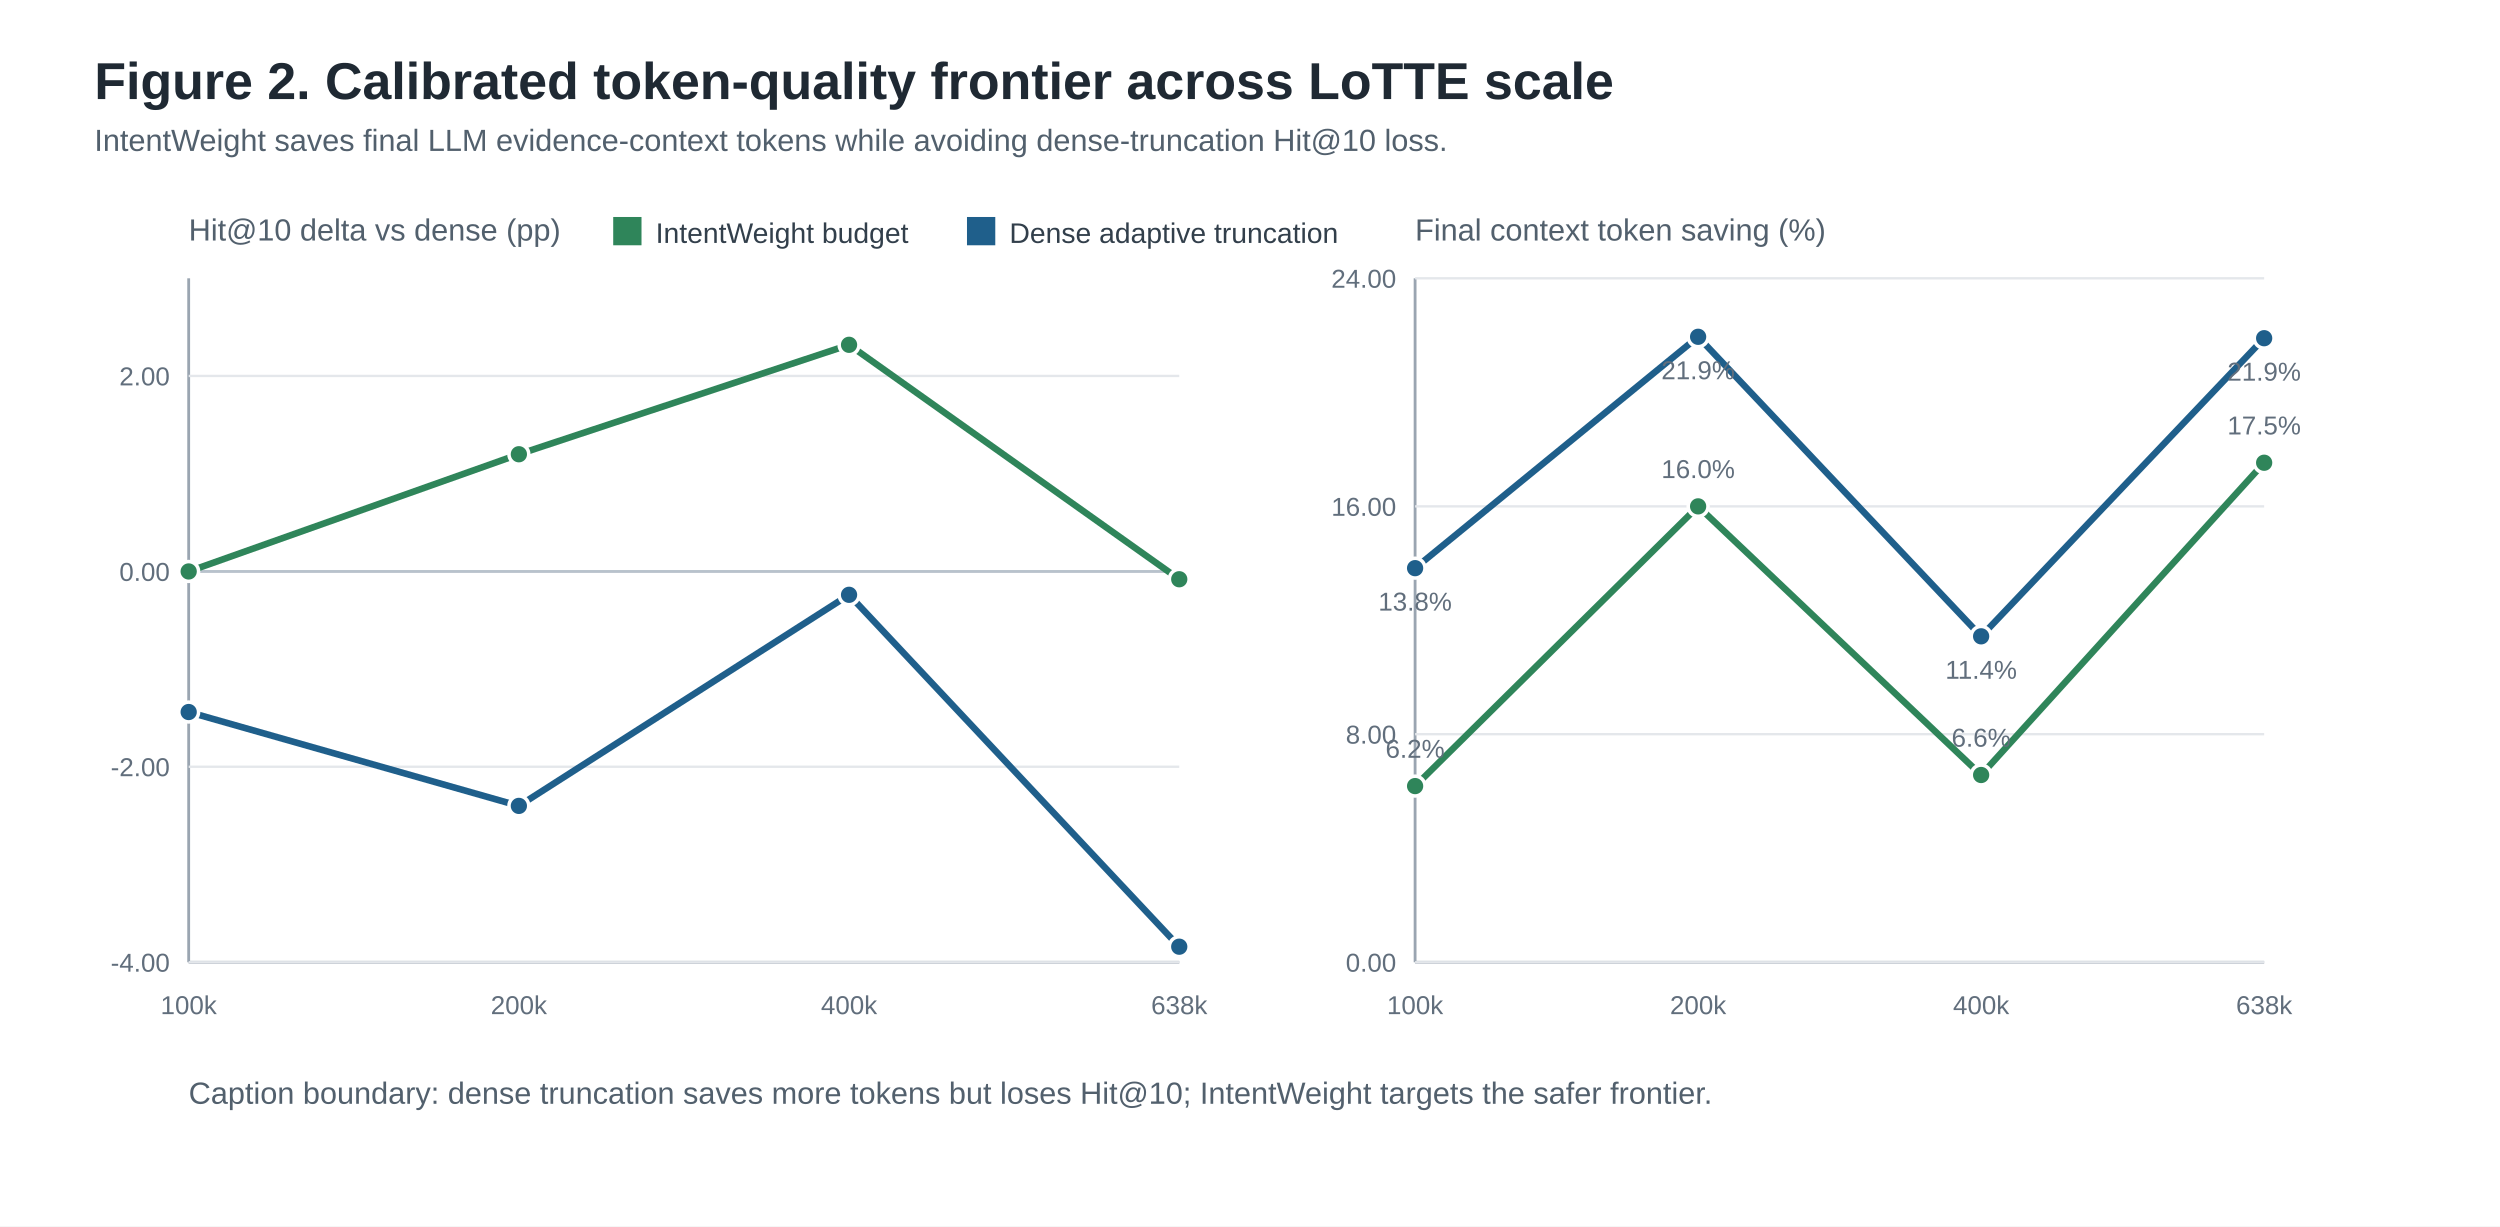
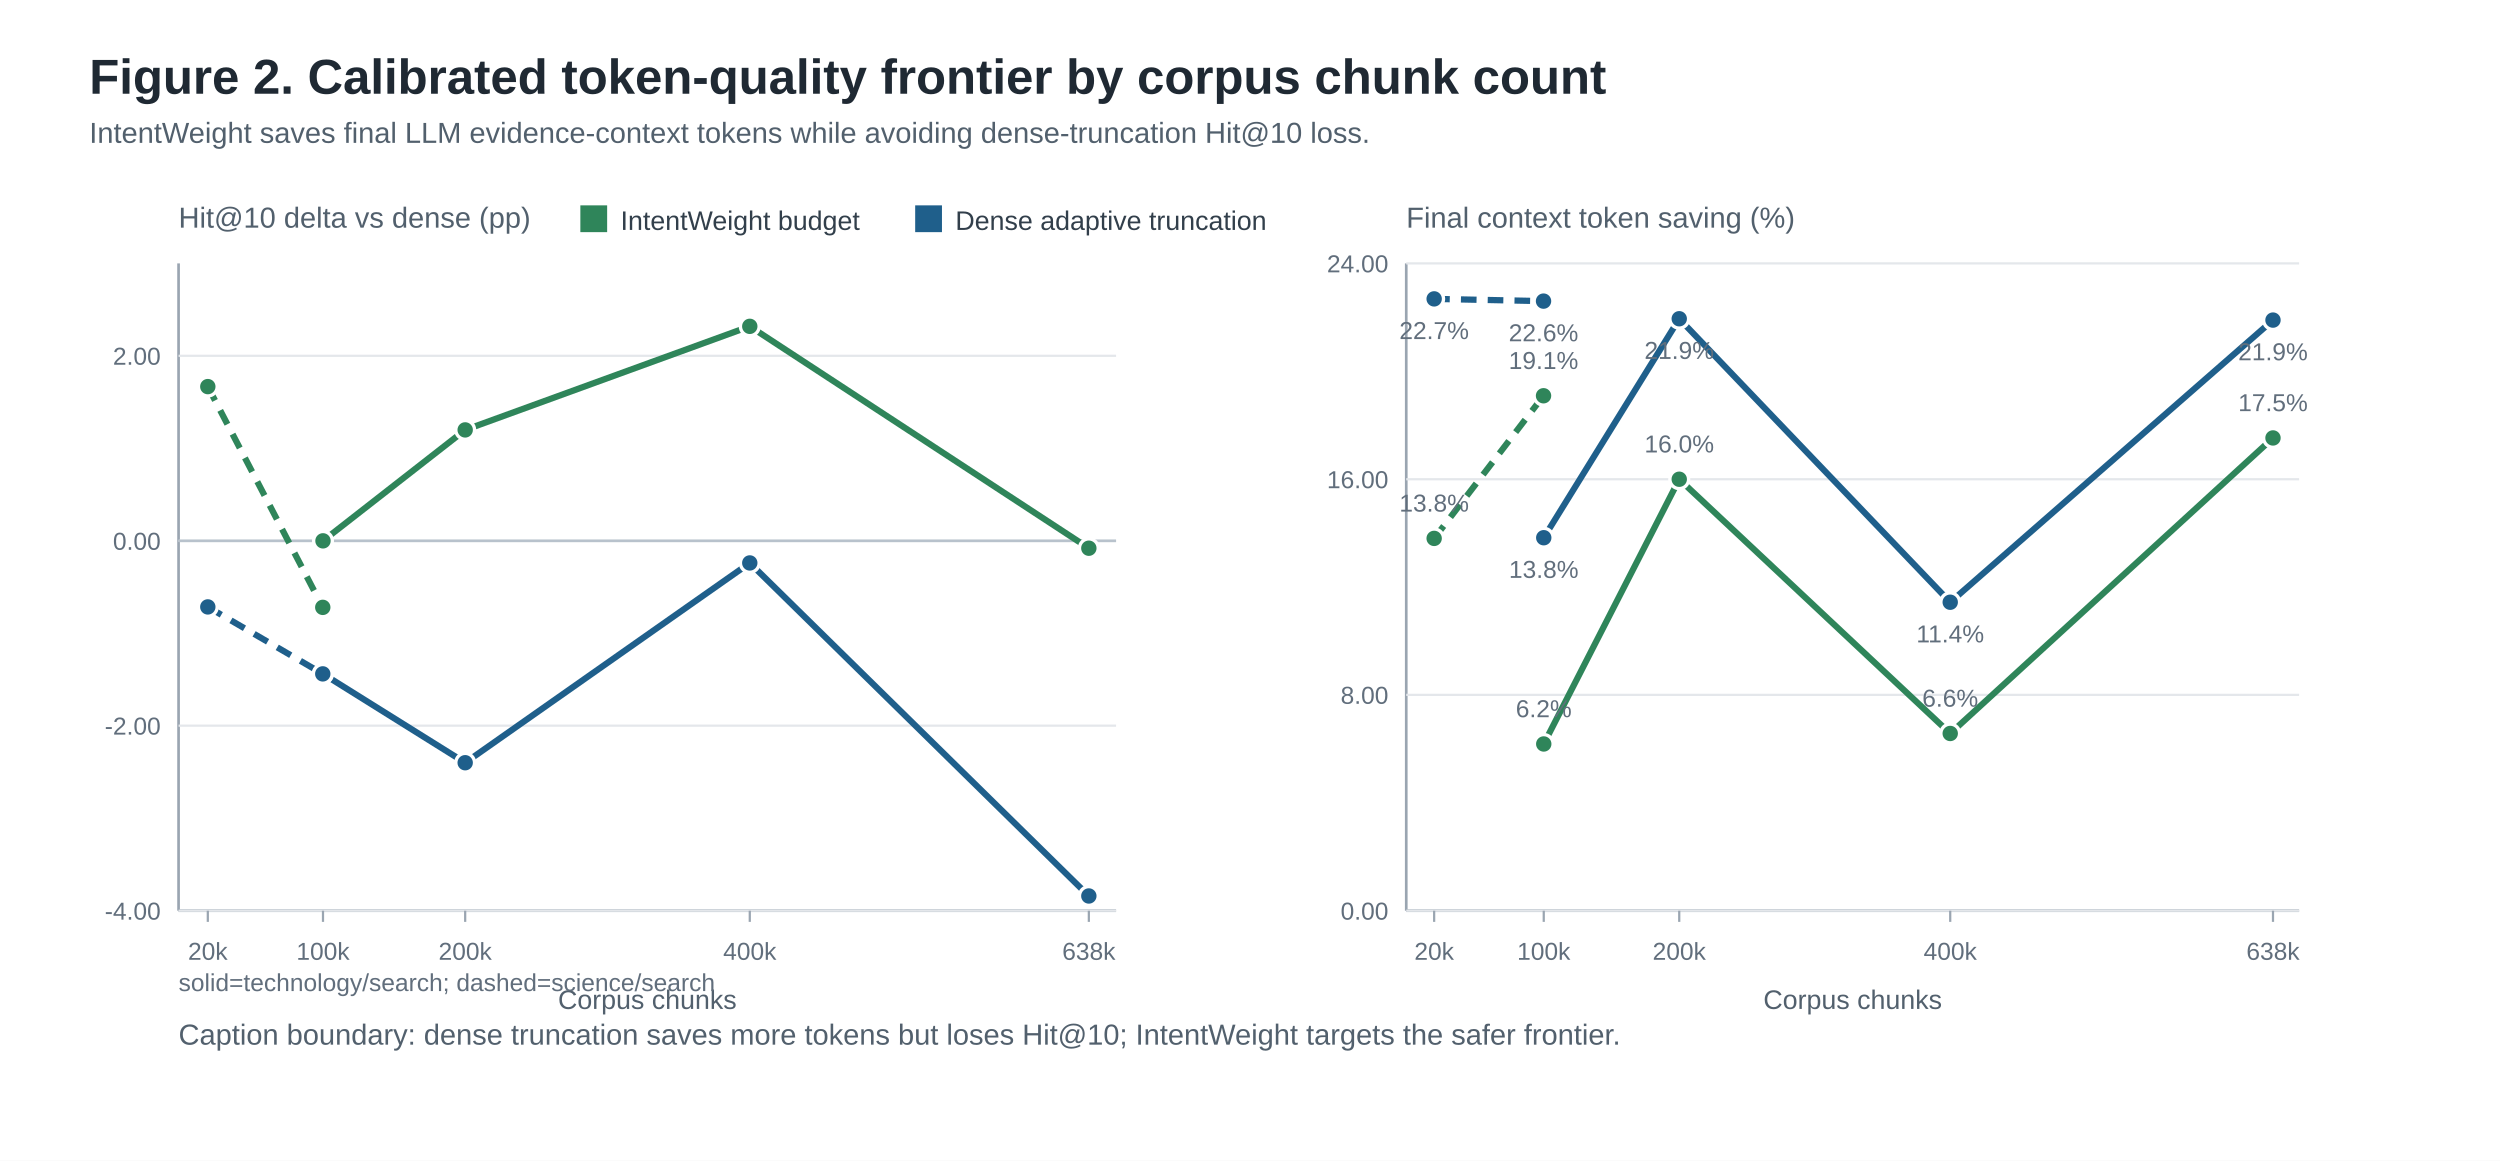
- <svg xmlns="http://www.w3.org/2000/svg" width="1060" height="520" viewBox="0 0 1060 520" role="img">
+ <svg xmlns="http://www.w3.org/2000/svg" width="1120" height="520" viewBox="0 0 1120 520" role="img">
  <defs>
    <marker id="arrow" markerWidth="10" markerHeight="10" refX="9" refY="3" orient="auto" markerUnits="strokeWidth">
      <path d="M0,0 L0,6 L9,3 z" fill="#425466" />
    </marker>
    <style>
text { font-family: Arial, Helvetica, sans-serif; fill: #1f2933; }
.title { font-size: 22px; font-weight: 700; }
.subtitle { font-size: 13px; fill: #52606d; }
.axis { stroke: #9aa5b1; stroke-width: 1; }
.grid { stroke: #e4e7eb; stroke-width: 1; }
.label { font-size: 12px; fill: #52606d; }
.tick { font-size: 11px; fill: #616e7c; }
.legend { font-size: 12px; fill: #323f4b; }
.box-title { font-size: 13px; font-weight: 700; }
.box-text { font-size: 11px; fill: #52606d; }
</style>
  </defs>
  <rect width="100%" height="100%" fill="#ffffff" />
-   <text x="40.0" y="42.0" class="title" text-anchor="start">Figure 2. Calibrated token-quality frontier across LoTTE scale</text>
+   <text x="40.0" y="42.0" class="title" text-anchor="start">Figure 2. Calibrated token-quality frontier by corpus chunk count</text>
  <text x="40.0" y="64.0" class="subtitle" text-anchor="start">IntentWeight saves final LLM evidence-context tokens while avoiding dense-truncation Hit@10 loss.</text>
  <line x1="80.0" y1="118.0" x2="80.0" y2="408.0" stroke="#9aa5b1" stroke-width="1.2" />
  <line x1="80.0" y1="408.0" x2="500.0" y2="408.0" stroke="#9aa5b1" stroke-width="1.2" />
  <text x="80.0" y="102.0" class="subtitle" text-anchor="start">Hit@10 delta vs dense (pp)</text>
  <line x1="80.0" y1="408.0" x2="500.0" y2="408.0" stroke="#e4e7eb" stroke-width="1.0" />
  <text x="72.0" y="412.0" class="tick" text-anchor="end">-4.00</text>
  <line x1="80.0" y1="325.1" x2="500.0" y2="325.1" stroke="#e4e7eb" stroke-width="1.0" />
  <text x="72.0" y="329.1" class="tick" text-anchor="end">-2.00</text>
  <line x1="80.0" y1="242.3" x2="500.0" y2="242.3" stroke="#e4e7eb" stroke-width="1.0" />
  <text x="72.0" y="246.3" class="tick" text-anchor="end">0.00</text>
  <line x1="80.0" y1="159.4" x2="500.0" y2="159.4" stroke="#e4e7eb" stroke-width="1.0" />
  <text x="72.0" y="163.4" class="tick" text-anchor="end">2.00</text>
-   <text x="80.0" y="430.0" class="tick" text-anchor="middle">100k</text>
-   <text x="220.0" y="430.0" class="tick" text-anchor="middle">200k</text>
-   <text x="360.0" y="430.0" class="tick" text-anchor="middle">400k</text>
-   <text x="500.0" y="430.0" class="tick" text-anchor="middle">638k</text>
+   <line x1="93.1" y1="408.0" x2="93.1" y2="413.0" stroke="#9aa5b1" stroke-width="1.0" />
+   <text x="93.1" y="430.0" class="tick" text-anchor="middle">20k</text>
+   <line x1="144.7" y1="408.0" x2="144.7" y2="413.0" stroke="#9aa5b1" stroke-width="1.0" />
+   <text x="144.7" y="430.0" class="tick" text-anchor="middle">100k</text>
+   <line x1="208.4" y1="408.0" x2="208.4" y2="413.0" stroke="#9aa5b1" stroke-width="1.0" />
+   <text x="208.4" y="430.0" class="tick" text-anchor="middle">200k</text>
+   <line x1="335.9" y1="408.0" x2="335.9" y2="413.0" stroke="#9aa5b1" stroke-width="1.0" />
+   <text x="335.9" y="430.0" class="tick" text-anchor="middle">400k</text>
+   <line x1="487.8" y1="408.0" x2="487.8" y2="413.0" stroke="#9aa5b1" stroke-width="1.0" />
+   <text x="487.8" y="430.0" class="tick" text-anchor="middle">638k</text>
+   <text x="290.0" y="452.0" class="label" text-anchor="middle">Corpus chunks</text>
  <line x1="80.0" y1="242.3" x2="500.0" y2="242.3" stroke="#b8c2cc" stroke-width="1.2" />
-   <polyline points="80.0,242.3 220.0,192.6 360.0,146.2 500.0,245.6" fill="none" stroke="#2f855a" stroke-width="2.8" />
-   <polyline points="80.0,301.9 220.0,341.7 360.0,252.2 500.0,401.4" fill="none" stroke="#1f5f8b" stroke-width="2.8" />
-   <circle cx="80.0" cy="242.3" r="4.2" fill="#2f855a" stroke="#ffffff" stroke-width="1.5" />
-   <circle cx="220.0" cy="192.6" r="4.2" fill="#2f855a" stroke="#ffffff" stroke-width="1.5" />
-   <circle cx="360.0" cy="146.2" r="4.2" fill="#2f855a" stroke="#ffffff" stroke-width="1.5" />
-   <circle cx="500.0" cy="245.6" r="4.2" fill="#2f855a" stroke="#ffffff" stroke-width="1.5" />
-   <circle cx="80.0" cy="301.9" r="4.2" fill="#1f5f8b" stroke="#ffffff" stroke-width="1.5" />
-   <circle cx="220.0" cy="341.7" r="4.2" fill="#1f5f8b" stroke="#ffffff" stroke-width="1.5" />
-   <circle cx="360.0" cy="252.2" r="4.2" fill="#1f5f8b" stroke="#ffffff" stroke-width="1.5" />
-   <circle cx="500.0" cy="401.4" r="4.2" fill="#1f5f8b" stroke="#ffffff" stroke-width="1.5" />
+   <polyline points="144.7,242.3 208.4,192.6 335.9,146.2 487.8,245.6" fill="none" stroke="#2f855a" stroke-width="2.8" />
+   <polyline points="93.1,173.2 144.6,272.1" fill="none" stroke="#2f855a" stroke-width="2.8" stroke-dasharray="7 5" />
+   <polyline points="144.7,301.9 208.4,341.7 335.9,252.2 487.8,401.4" fill="none" stroke="#1f5f8b" stroke-width="2.8" />
+   <polyline points="93.1,271.9 144.6,301.9" fill="none" stroke="#1f5f8b" stroke-width="2.8" stroke-dasharray="7 5" />
+   <circle cx="144.7" cy="242.3" r="4.2" fill="#2f855a" stroke="#ffffff" stroke-width="1.5" />
+   <circle cx="208.4" cy="192.6" r="4.2" fill="#2f855a" stroke="#ffffff" stroke-width="1.5" />
+   <circle cx="335.9" cy="146.2" r="4.2" fill="#2f855a" stroke="#ffffff" stroke-width="1.5" />
+   <circle cx="487.8" cy="245.6" r="4.2" fill="#2f855a" stroke="#ffffff" stroke-width="1.5" />
+   <circle cx="93.1" cy="173.2" r="4.2" fill="#2f855a" stroke="#ffffff" stroke-width="1.5" />
+   <circle cx="144.6" cy="272.1" r="4.2" fill="#2f855a" stroke="#ffffff" stroke-width="1.5" />
+   <circle cx="144.7" cy="301.9" r="4.2" fill="#1f5f8b" stroke="#ffffff" stroke-width="1.5" />
+   <circle cx="208.4" cy="341.7" r="4.2" fill="#1f5f8b" stroke="#ffffff" stroke-width="1.5" />
+   <circle cx="335.9" cy="252.2" r="4.2" fill="#1f5f8b" stroke="#ffffff" stroke-width="1.5" />
+   <circle cx="487.8" cy="401.4" r="4.2" fill="#1f5f8b" stroke="#ffffff" stroke-width="1.5" />
+   <circle cx="93.1" cy="271.9" r="4.2" fill="#1f5f8b" stroke="#ffffff" stroke-width="1.5" />
+   <circle cx="144.6" cy="301.9" r="4.2" fill="#1f5f8b" stroke="#ffffff" stroke-width="1.5" />
  <rect x="260" y="92" width="12" height="12" fill="#2f855a" />
  <text x="278.0" y="103.0" class="legend" text-anchor="start">IntentWeight budget</text>
  <rect x="410" y="92" width="12" height="12" fill="#1f5f8b" />
  <text x="428.0" y="103.0" class="legend" text-anchor="start">Dense adaptive truncation</text>
-   <line x1="600.0" y1="118.0" x2="600.0" y2="408.0" stroke="#9aa5b1" stroke-width="1.2" />
-   <line x1="600.0" y1="408.0" x2="960.0" y2="408.0" stroke="#9aa5b1" stroke-width="1.2" />
-   <text x="600.0" y="102.0" class="subtitle" text-anchor="start">Final context token saving (%)</text>
-   <line x1="600.0" y1="408.0" x2="960.0" y2="408.0" stroke="#e4e7eb" stroke-width="1.0" />
-   <text x="592.0" y="412.0" class="tick" text-anchor="end">0.00</text>
-   <line x1="600.0" y1="311.3" x2="960.0" y2="311.3" stroke="#e4e7eb" stroke-width="1.0" />
-   <text x="592.0" y="315.3" class="tick" text-anchor="end">8.00</text>
-   <line x1="600.0" y1="214.7" x2="960.0" y2="214.7" stroke="#e4e7eb" stroke-width="1.0" />
-   <text x="592.0" y="218.7" class="tick" text-anchor="end">16.00</text>
-   <line x1="600.0" y1="118.0" x2="960.0" y2="118.0" stroke="#e4e7eb" stroke-width="1.0" />
-   <text x="592.0" y="122.0" class="tick" text-anchor="end">24.00</text>
-   <text x="600.0" y="430.0" class="tick" text-anchor="middle">100k</text>
-   <text x="720.0" y="430.0" class="tick" text-anchor="middle">200k</text>
-   <text x="840.0" y="430.0" class="tick" text-anchor="middle">400k</text>
-   <text x="960.0" y="430.0" class="tick" text-anchor="middle">638k</text>
-   <polyline points="600.0,333.3 720.0,214.7 840.0,328.6 960.0,196.2" fill="none" stroke="#2f855a" stroke-width="2.8" />
-   <polyline points="600.0,240.9 720.0,142.8 840.0,269.8 960.0,143.4" fill="none" stroke="#1f5f8b" stroke-width="2.8" />
-   <circle cx="600.0" cy="333.3" r="4.2" fill="#2f855a" stroke="#ffffff" stroke-width="1.5" />
-   <text x="600.0" y="321.3" class="tick" text-anchor="middle">6.2%</text>
-   <circle cx="720.0" cy="214.7" r="4.2" fill="#2f855a" stroke="#ffffff" stroke-width="1.5" />
-   <text x="720.0" y="202.7" class="tick" text-anchor="middle">16.0%</text>
-   <circle cx="840.0" cy="328.6" r="4.2" fill="#2f855a" stroke="#ffffff" stroke-width="1.5" />
-   <text x="840.0" y="316.6" class="tick" text-anchor="middle">6.6%</text>
-   <circle cx="960.0" cy="196.2" r="4.2" fill="#2f855a" stroke="#ffffff" stroke-width="1.5" />
-   <text x="960.0" y="184.2" class="tick" text-anchor="middle">17.5%</text>
-   <circle cx="600.0" cy="240.9" r="4.2" fill="#1f5f8b" stroke="#ffffff" stroke-width="1.5" />
-   <text x="600.0" y="258.9" class="tick" text-anchor="middle">13.8%</text>
-   <circle cx="720.0" cy="142.8" r="4.2" fill="#1f5f8b" stroke="#ffffff" stroke-width="1.5" />
-   <text x="720.0" y="160.8" class="tick" text-anchor="middle">21.9%</text>
-   <circle cx="840.0" cy="269.8" r="4.2" fill="#1f5f8b" stroke="#ffffff" stroke-width="1.5" />
-   <text x="840.0" y="287.8" class="tick" text-anchor="middle">11.4%</text>
-   <circle cx="960.0" cy="143.4" r="4.2" fill="#1f5f8b" stroke="#ffffff" stroke-width="1.5" />
-   <text x="960.0" y="161.4" class="tick" text-anchor="middle">21.9%</text>
+   <text x="80.0" y="444.0" class="tick" text-anchor="start">solid=technology/search; dashed=science/search</text>
+   <line x1="630.0" y1="118.0" x2="630.0" y2="408.0" stroke="#9aa5b1" stroke-width="1.2" />
+   <line x1="630.0" y1="408.0" x2="1030.0" y2="408.0" stroke="#9aa5b1" stroke-width="1.2" />
+   <text x="630.0" y="102.0" class="subtitle" text-anchor="start">Final context token saving (%)</text>
+   <line x1="630.0" y1="408.0" x2="1030.0" y2="408.0" stroke="#e4e7eb" stroke-width="1.0" />
+   <text x="622.0" y="412.0" class="tick" text-anchor="end">0.00</text>
+   <line x1="630.0" y1="311.3" x2="1030.0" y2="311.3" stroke="#e4e7eb" stroke-width="1.0" />
+   <text x="622.0" y="315.3" class="tick" text-anchor="end">8.00</text>
+   <line x1="630.0" y1="214.7" x2="1030.0" y2="214.7" stroke="#e4e7eb" stroke-width="1.0" />
+   <text x="622.0" y="218.7" class="tick" text-anchor="end">16.00</text>
+   <line x1="630.0" y1="118.0" x2="1030.0" y2="118.0" stroke="#e4e7eb" stroke-width="1.0" />
+   <text x="622.0" y="122.0" class="tick" text-anchor="end">24.00</text>
+   <line x1="642.5" y1="408.0" x2="642.5" y2="413.0" stroke="#9aa5b1" stroke-width="1.0" />
+   <text x="642.5" y="430.0" class="tick" text-anchor="middle">20k</text>
+   <line x1="691.6" y1="408.0" x2="691.6" y2="413.0" stroke="#9aa5b1" stroke-width="1.0" />
+   <text x="691.6" y="430.0" class="tick" text-anchor="middle">100k</text>
+   <line x1="752.3" y1="408.0" x2="752.3" y2="413.0" stroke="#9aa5b1" stroke-width="1.0" />
+   <text x="752.3" y="430.0" class="tick" text-anchor="middle">200k</text>
+   <line x1="873.7" y1="408.0" x2="873.7" y2="413.0" stroke="#9aa5b1" stroke-width="1.0" />
+   <text x="873.7" y="430.0" class="tick" text-anchor="middle">400k</text>
+   <line x1="1018.3" y1="408.0" x2="1018.3" y2="413.0" stroke="#9aa5b1" stroke-width="1.0" />
+   <text x="1018.3" y="430.0" class="tick" text-anchor="middle">638k</text>
+   <text x="830.0" y="452.0" class="label" text-anchor="middle">Corpus chunks</text>
+   <polyline points="691.6,333.3 752.3,214.7 873.7,328.6 1018.3,196.2" fill="none" stroke="#2f855a" stroke-width="2.8" />
+   <polyline points="642.5,241.2 691.5,177.3" fill="none" stroke="#2f855a" stroke-width="2.8" stroke-dasharray="7 5" />
+   <polyline points="691.6,240.9 752.3,142.8 873.7,269.8 1018.3,143.4" fill="none" stroke="#1f5f8b" stroke-width="2.8" />
+   <polyline points="642.5,133.9 691.5,134.9" fill="none" stroke="#1f5f8b" stroke-width="2.8" stroke-dasharray="7 5" />
+   <circle cx="691.6" cy="333.3" r="4.2" fill="#2f855a" stroke="#ffffff" stroke-width="1.5" />
+   <text x="691.6" y="321.3" class="tick" text-anchor="middle">6.2%</text>
+   <circle cx="752.3" cy="214.7" r="4.2" fill="#2f855a" stroke="#ffffff" stroke-width="1.5" />
+   <text x="752.3" y="202.7" class="tick" text-anchor="middle">16.0%</text>
+   <circle cx="873.7" cy="328.6" r="4.2" fill="#2f855a" stroke="#ffffff" stroke-width="1.5" />
+   <text x="873.7" y="316.6" class="tick" text-anchor="middle">6.6%</text>
+   <circle cx="1018.3" cy="196.2" r="4.2" fill="#2f855a" stroke="#ffffff" stroke-width="1.5" />
+   <text x="1018.3" y="184.2" class="tick" text-anchor="middle">17.5%</text>
+   <circle cx="642.5" cy="241.2" r="4.2" fill="#2f855a" stroke="#ffffff" stroke-width="1.5" />
+   <text x="642.5" y="229.2" class="tick" text-anchor="middle">13.8%</text>
+   <circle cx="691.5" cy="177.3" r="4.2" fill="#2f855a" stroke="#ffffff" stroke-width="1.5" />
+   <text x="691.5" y="165.3" class="tick" text-anchor="middle">19.1%</text>
+   <circle cx="691.6" cy="240.9" r="4.2" fill="#1f5f8b" stroke="#ffffff" stroke-width="1.5" />
+   <text x="691.6" y="258.9" class="tick" text-anchor="middle">13.8%</text>
+   <circle cx="752.3" cy="142.8" r="4.2" fill="#1f5f8b" stroke="#ffffff" stroke-width="1.5" />
+   <text x="752.3" y="160.8" class="tick" text-anchor="middle">21.9%</text>
+   <circle cx="873.7" cy="269.8" r="4.2" fill="#1f5f8b" stroke="#ffffff" stroke-width="1.5" />
+   <text x="873.7" y="287.8" class="tick" text-anchor="middle">11.4%</text>
+   <circle cx="1018.3" cy="143.4" r="4.2" fill="#1f5f8b" stroke="#ffffff" stroke-width="1.5" />
+   <text x="1018.3" y="161.4" class="tick" text-anchor="middle">21.9%</text>
+   <circle cx="642.5" cy="133.9" r="4.2" fill="#1f5f8b" stroke="#ffffff" stroke-width="1.5" />
+   <text x="642.5" y="151.9" class="tick" text-anchor="middle">22.7%</text>
+   <circle cx="691.5" cy="134.9" r="4.2" fill="#1f5f8b" stroke="#ffffff" stroke-width="1.5" />
+   <text x="691.5" y="152.9" class="tick" text-anchor="middle">22.6%</text>
  <text x="80.0" y="468.0" class="subtitle" text-anchor="start">Caption boundary: dense truncation saves more tokens but loses Hit@10; IntentWeight targets the safer frontier.</text>
</svg>
